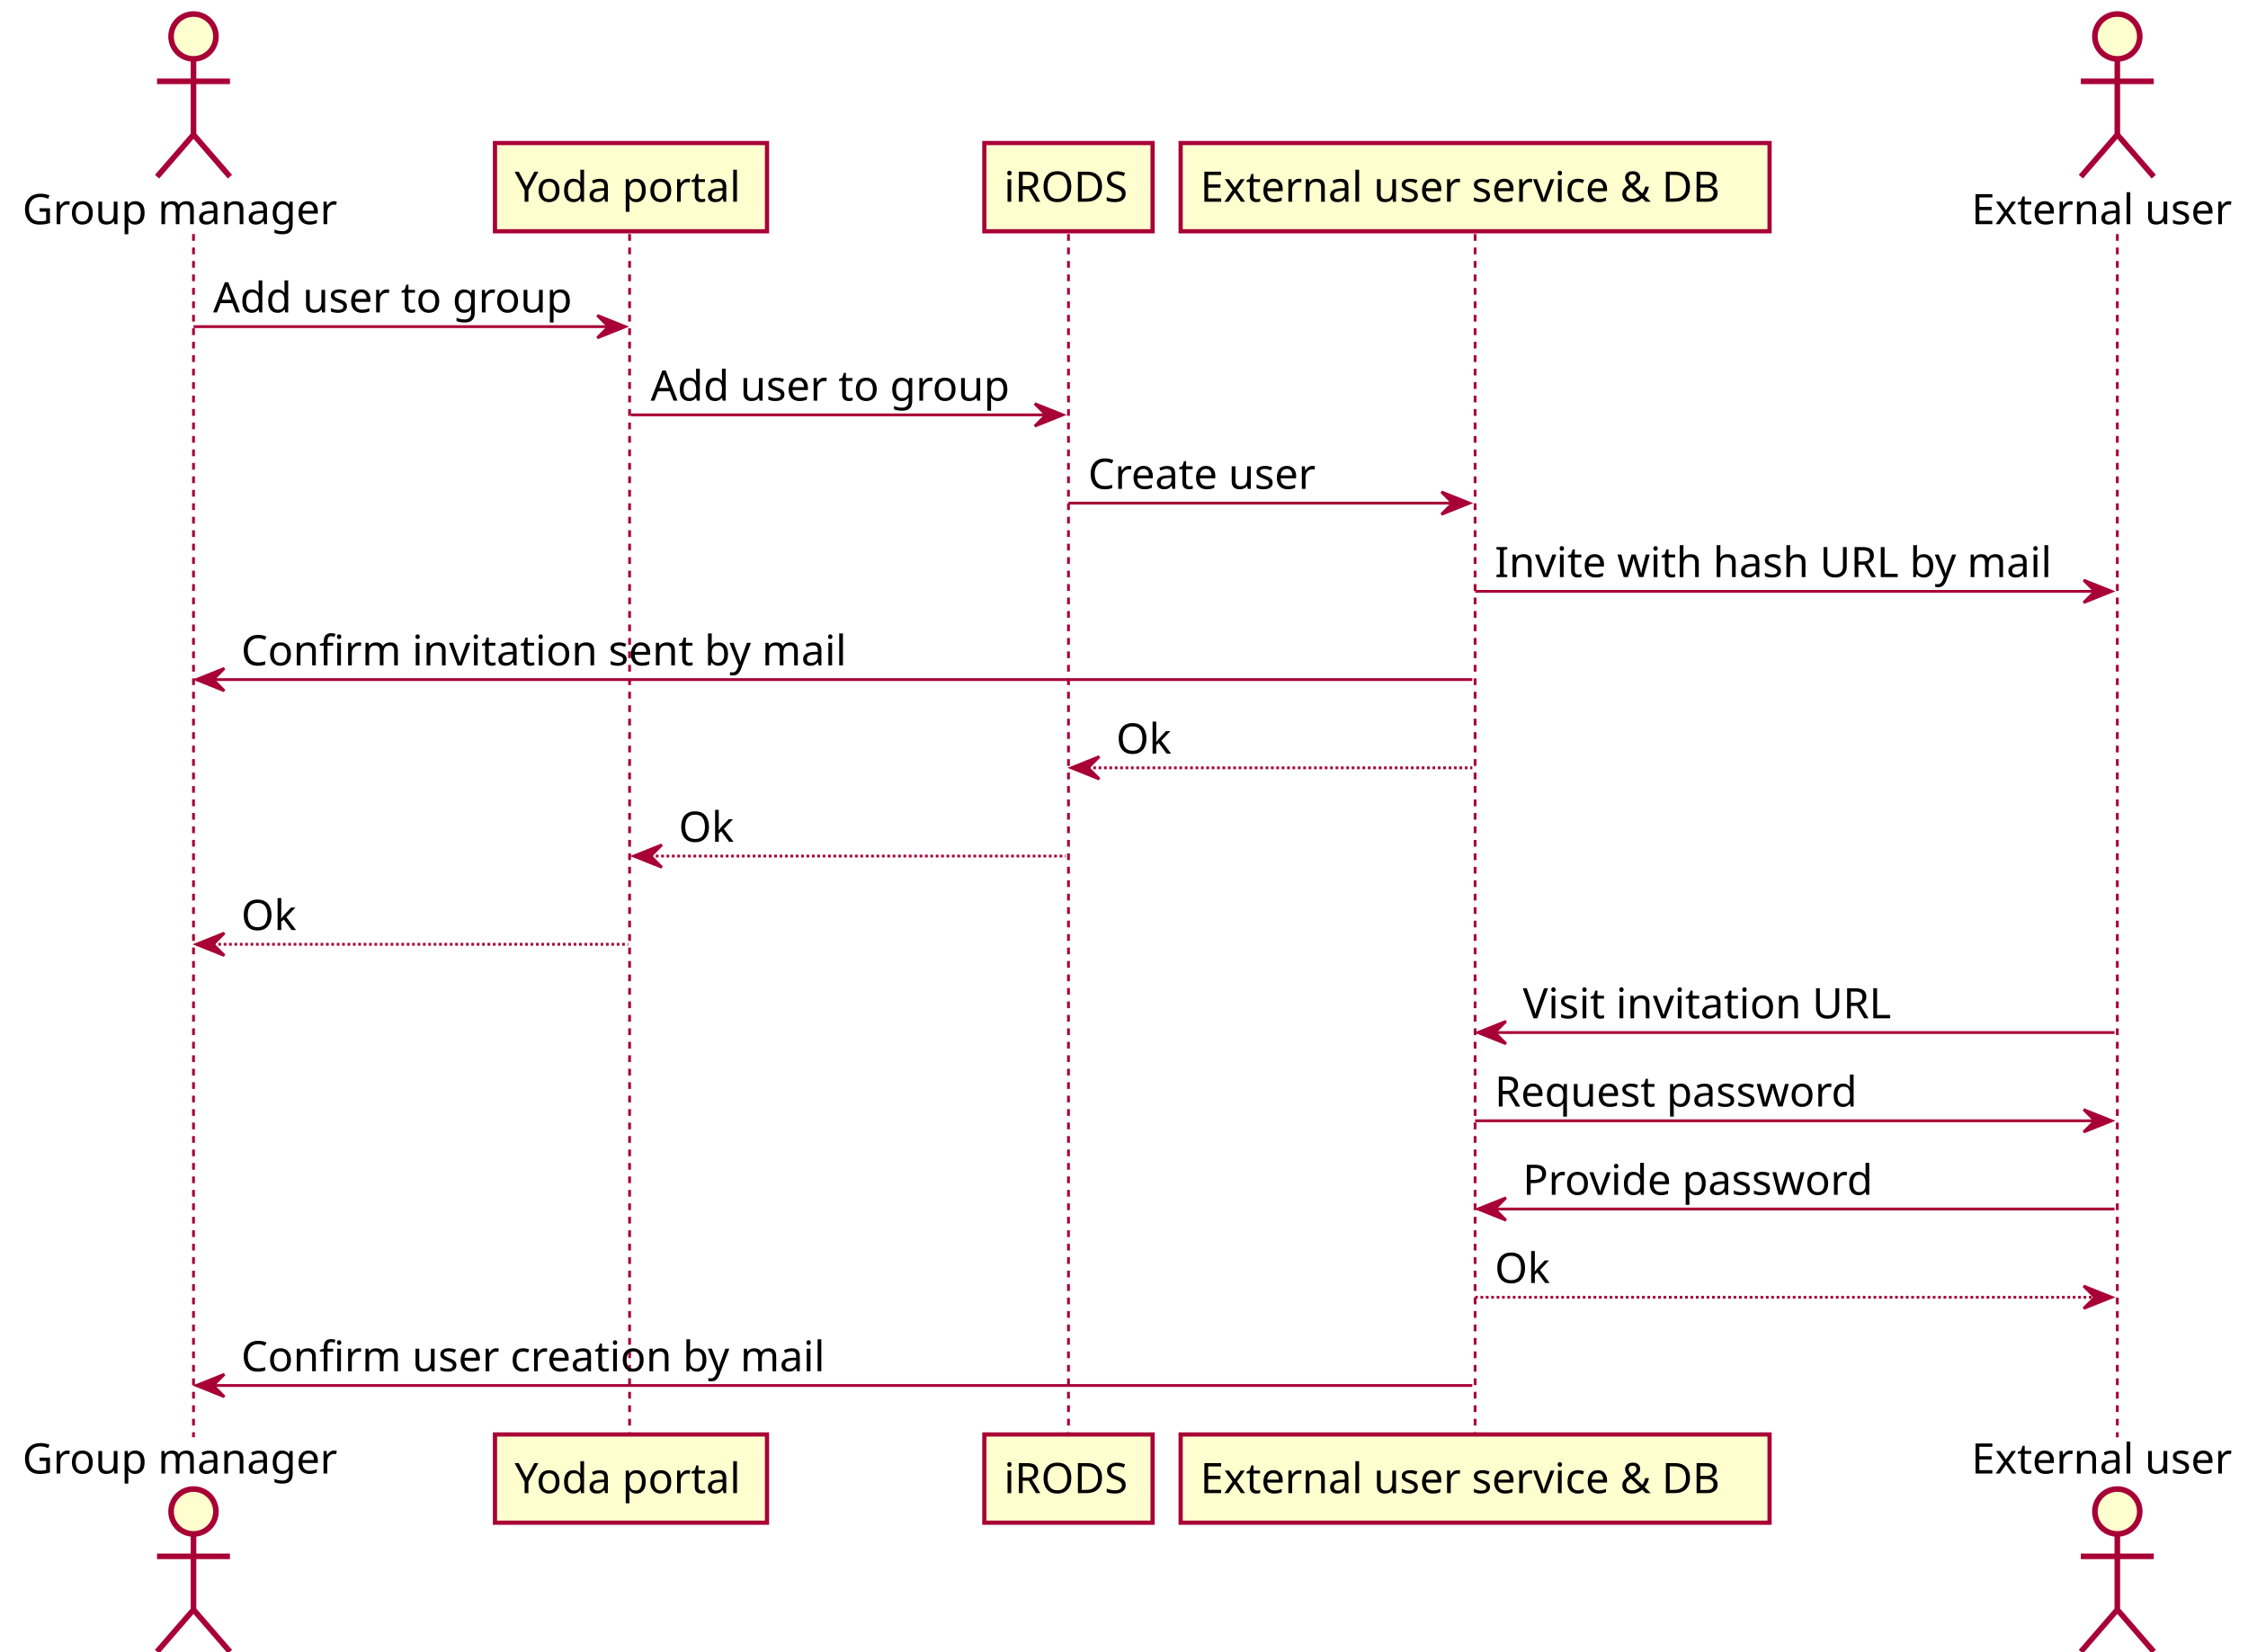
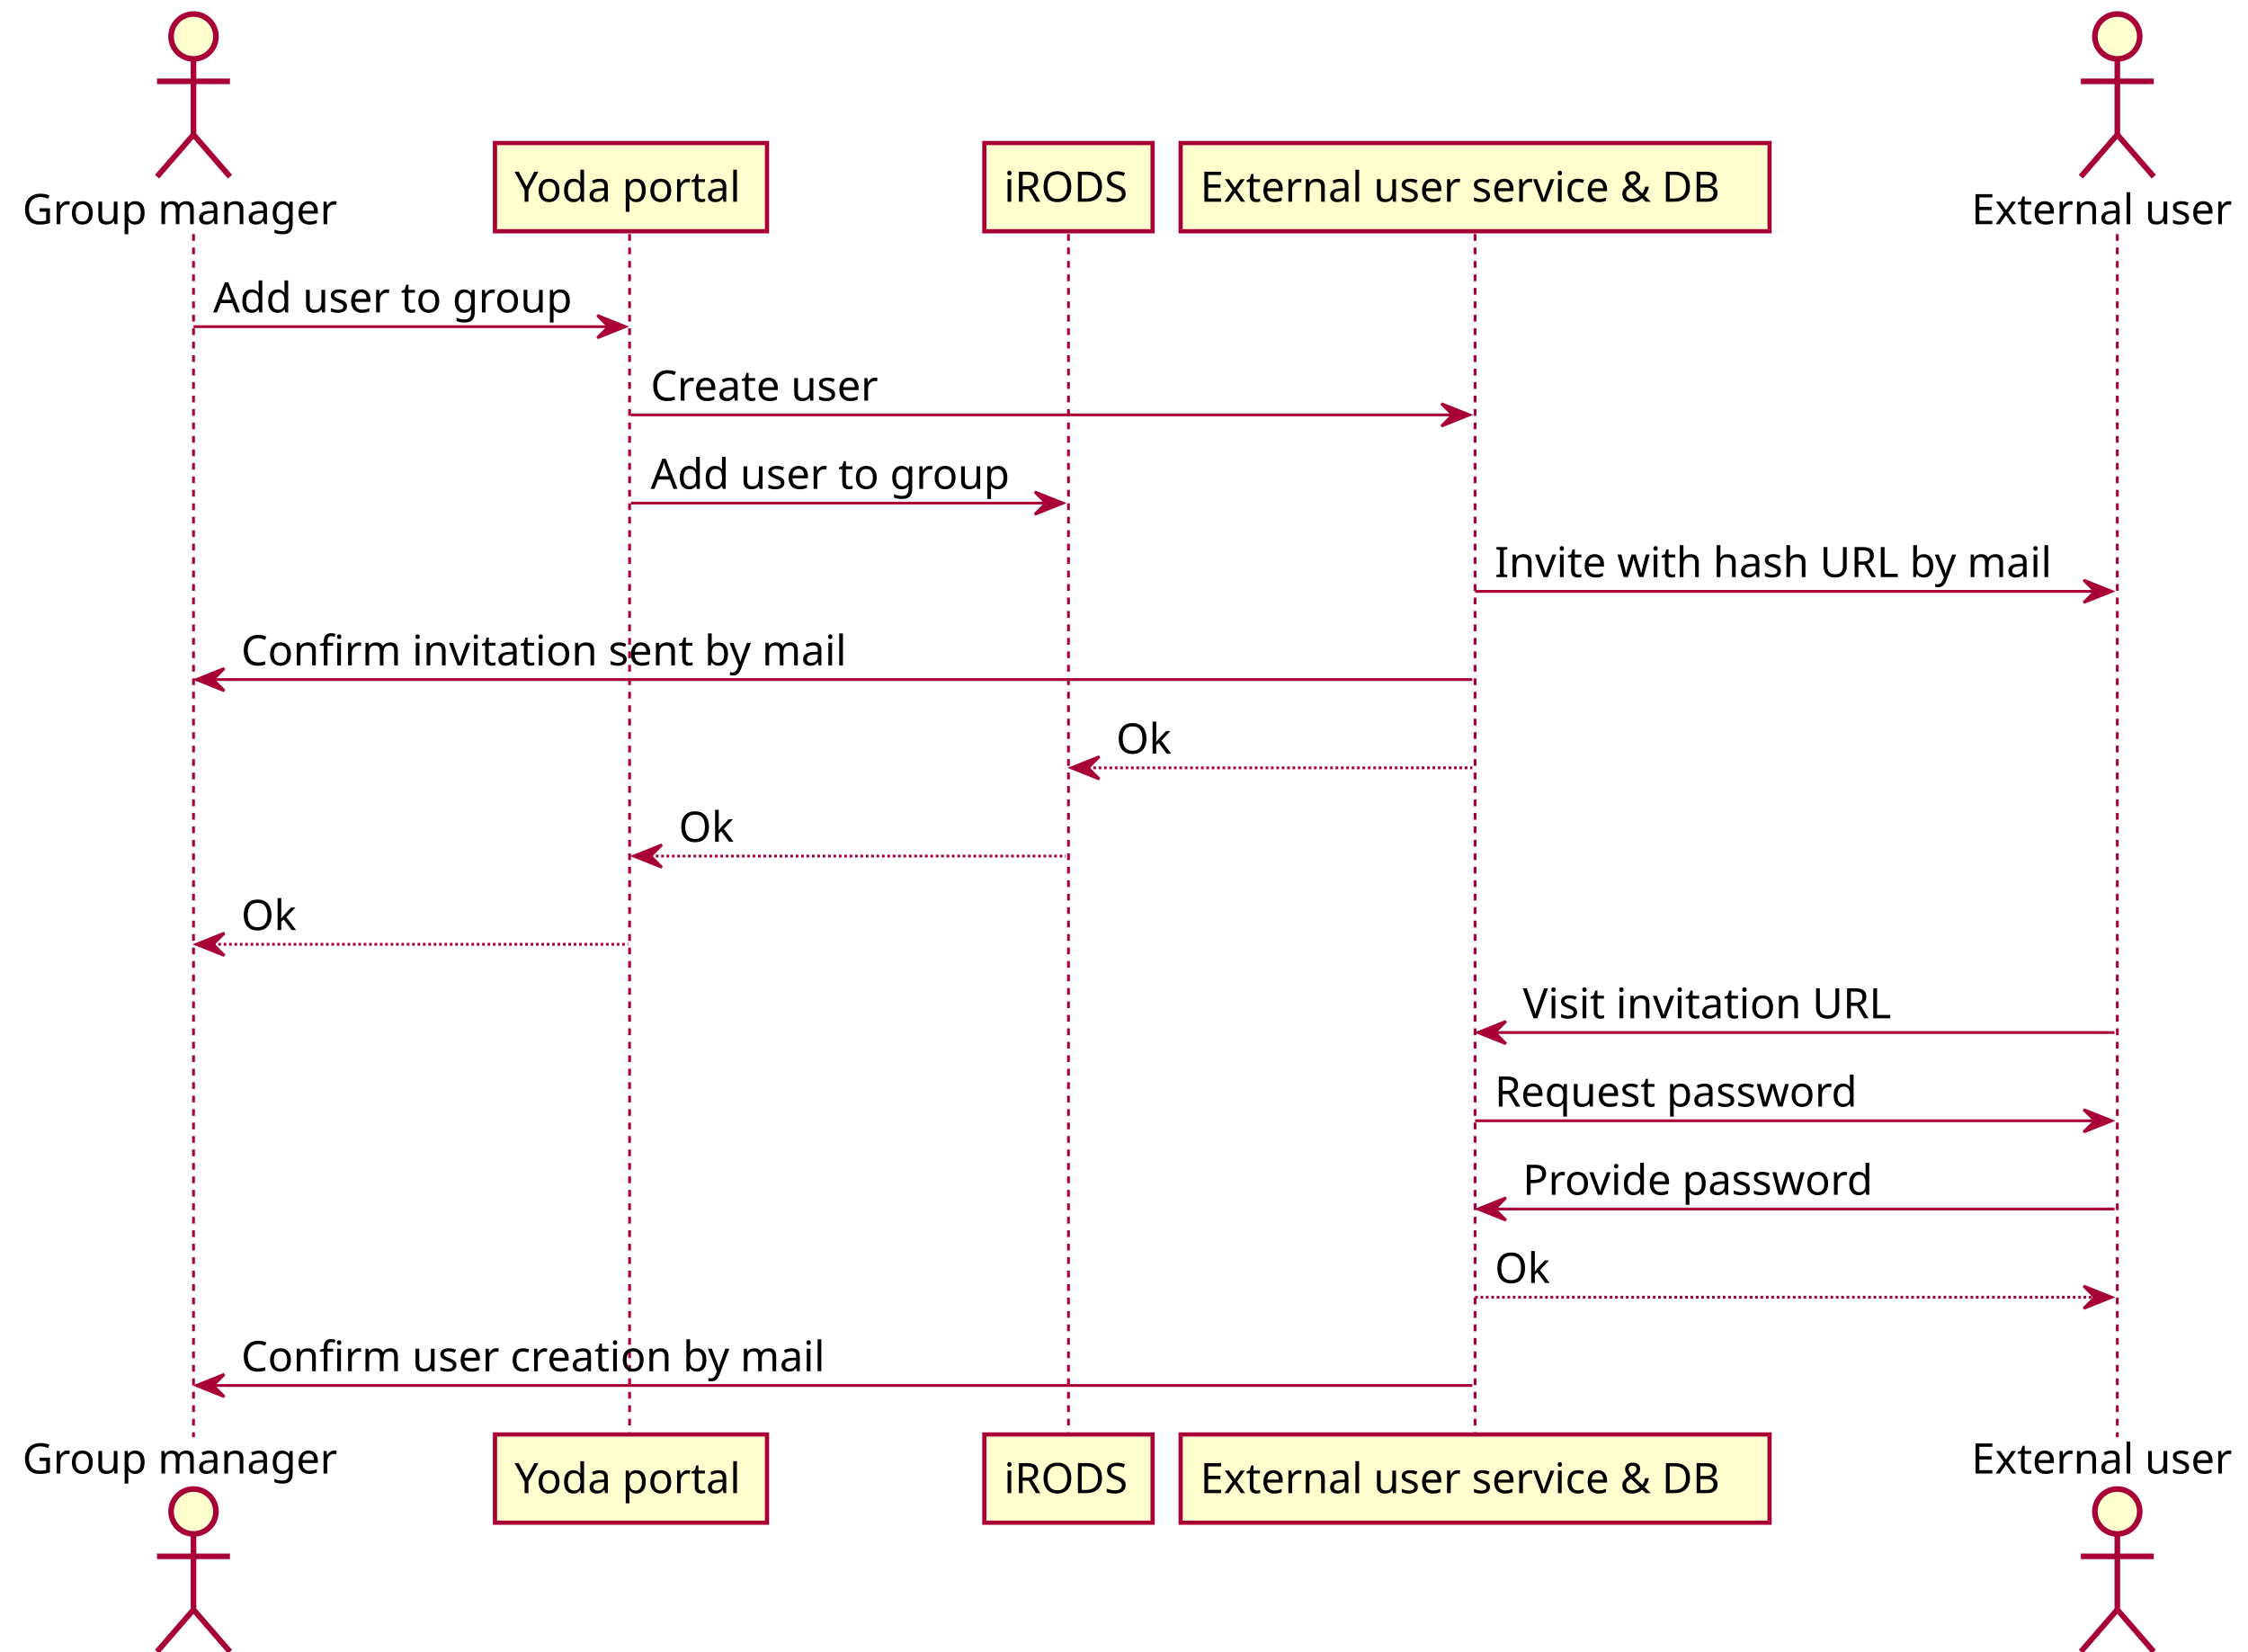
<svg xmlns="http://www.w3.org/2000/svg" height="1227.083px" style="width:1670px;height:1227px;" version="1.1" viewBox="0 0 1670 1227" width="1670.833px">
  <defs />
  <g>
    <line style="stroke: #A80036; stroke-width: 2.083; stroke-dasharray: 5.0,5.0;" x1="143.75" x2="143.75" y1="173.877" y2="1067.611" />
    <line style="stroke: #A80036; stroke-width: 2.083; stroke-dasharray: 5.0,5.0;" x1="467.708" x2="467.708" y1="173.877" y2="1067.611" />
    <line style="stroke: #A80036; stroke-width: 2.083; stroke-dasharray: 5.0,5.0;" x1="793.75" x2="793.75" y1="173.877" y2="1067.611" />
    <line style="stroke: #A80036; stroke-width: 2.083; stroke-dasharray: 5.0,5.0;" x1="1095.833" x2="1095.833" y1="173.877" y2="1067.611" />
    <line style="stroke: #A80036; stroke-width: 2.083; stroke-dasharray: 5.0,5.0;" x1="1572.917" x2="1572.917" y1="173.877" y2="1067.611" />
    <text fill="#000000" font-family="CMU Serif" font-size="31.25" lengthAdjust="spacingAndGlyphs" textLength="241.667" x="16.667" y="166.507">Group manager</text>
    <ellipse cx="143.75" cy="27.083" fill="#FEFECE" rx="16.667" ry="16.667" style="stroke: #A80036; stroke-width: 4.167;" />
    <path d="M143.75,43.75 L143.75,100 M116.667,60.417 L170.833,60.417 M143.75,100 L116.667,131.25 M143.75,100 L170.833,131.25 " fill="#FEFECE" style="stroke: #A80036; stroke-width: 4.167;" />
    <text fill="#000000" font-family="CMU Serif" font-size="31.25" lengthAdjust="spacingAndGlyphs" textLength="241.667" x="16.667" y="1094.534">Group manager</text>
    <ellipse cx="143.75" cy="1122.738" fill="#FEFECE" rx="16.667" ry="16.667" style="stroke: #A80036; stroke-width: 4.167;" />
    <path d="M143.75,1139.404 L143.75,1195.654 M116.667,1156.071 L170.833,1156.071 M143.75,1195.654 L116.667,1226.904 M143.75,1195.654 L170.833,1226.904 " fill="#FEFECE" style="stroke: #A80036; stroke-width: 4.167;" />
    <rect fill="#FEFECE" height="65.544" style="stroke: #A80036; stroke-width: 3.125;" width="202.083" x="367.708" y="106.25" />
    <text fill="#000000" font-family="CMU Serif" font-size="31.25" lengthAdjust="spacingAndGlyphs" textLength="172.917" x="382.292" y="149.84">Yoda portal</text>
    <rect fill="#FEFECE" height="65.544" style="stroke: #A80036; stroke-width: 3.125;" width="202.083" x="367.708" y="1065.527" />
    <text fill="#000000" font-family="CMU Serif" font-size="31.25" lengthAdjust="spacingAndGlyphs" textLength="172.917" x="382.292" y="1109.118">Yoda portal</text>
    <rect fill="#FEFECE" height="65.544" style="stroke: #A80036; stroke-width: 3.125;" width="125" x="731.25" y="106.25" />
    <text fill="#000000" font-family="CMU Serif" font-size="31.25" lengthAdjust="spacingAndGlyphs" textLength="95.833" x="745.833" y="149.84">iRODS</text>
    <rect fill="#FEFECE" height="65.544" style="stroke: #A80036; stroke-width: 3.125;" width="125" x="731.25" y="1065.527" />
    <text fill="#000000" font-family="CMU Serif" font-size="31.25" lengthAdjust="spacingAndGlyphs" textLength="95.833" x="745.833" y="1109.118">iRODS</text>
    <rect fill="#FEFECE" height="65.544" style="stroke: #A80036; stroke-width: 3.125;" width="437.5" x="877.083" y="106.25" />
    <text fill="#000000" font-family="CMU Serif" font-size="31.25" lengthAdjust="spacingAndGlyphs" textLength="408.333" x="891.667" y="149.84">External user service &amp; DB</text>
    <rect fill="#FEFECE" height="65.544" style="stroke: #A80036; stroke-width: 3.125;" width="437.5" x="877.083" y="1065.527" />
    <text fill="#000000" font-family="CMU Serif" font-size="31.25" lengthAdjust="spacingAndGlyphs" textLength="408.333" x="891.667" y="1109.118">External user service &amp; DB</text>
    <text fill="#000000" font-family="CMU Serif" font-size="31.25" lengthAdjust="spacingAndGlyphs" textLength="204.167" x="1464.583" y="166.507">External user</text>
    <ellipse cx="1572.917" cy="27.083" fill="#FEFECE" rx="16.667" ry="16.667" style="stroke: #A80036; stroke-width: 4.167;" />
    <path d="M1572.917,43.75 L1572.917,100 M1545.833,60.417 L1600,60.417 M1572.917,100 L1545.833,131.25 M1572.917,100 L1600,131.25 " fill="#FEFECE" style="stroke: #A80036; stroke-width: 4.167;" />
    <text fill="#000000" font-family="CMU Serif" font-size="31.25" lengthAdjust="spacingAndGlyphs" textLength="204.167" x="1464.583" y="1094.534">External user</text>
    <ellipse cx="1572.917" cy="1122.738" fill="#FEFECE" rx="16.667" ry="16.667" style="stroke: #A80036; stroke-width: 4.167;" />
    <path d="M1572.917,1139.404 L1572.917,1195.654 M1545.833,1156.071 L1600,1156.071 M1572.917,1195.654 L1545.833,1226.904 M1572.917,1195.654 L1600,1226.904 " fill="#FEFECE" style="stroke: #A80036; stroke-width: 4.167;" />
    <polygon fill="#A80036" points="443.75,234.294,464.583,242.627,443.75,250.96,452.083,242.627" style="stroke: #A80036; stroke-width: 2.083;" />
    <line style="stroke: #A80036; stroke-width: 2.083;" x1="143.75" x2="456.25" y1="242.627" y2="242.627" />
    <text fill="#000000" font-family="CMU Serif" font-size="31.25" lengthAdjust="spacingAndGlyphs" textLength="275" x="158.333" y="232.051">Add user to group</text>
-     <polygon fill="#A80036" points="768.75,299.837,789.583,308.171,768.75,316.504,777.083,308.171" style="stroke: #A80036; stroke-width: 2.083;" />
-     <line style="stroke: #A80036; stroke-width: 2.083;" x1="468.75" x2="781.25" y1="308.171" y2="308.171" />
-     <text fill="#000000" font-family="CMU Serif" font-size="31.25" lengthAdjust="spacingAndGlyphs" textLength="275" x="483.333" y="297.594">Add user to group</text>
-     <polygon fill="#A80036" points="1070.833,365.381,1091.667,373.714,1070.833,382.048,1079.167,373.714" style="stroke: #A80036; stroke-width: 2.083;" />
-     <line style="stroke: #A80036; stroke-width: 2.083;" x1="793.75" x2="1083.333" y1="373.714" y2="373.714" />
-     <text fill="#000000" font-family="CMU Serif" font-size="31.25" lengthAdjust="spacingAndGlyphs" textLength="179.167" x="808.333" y="363.138">Create user</text>
+     <polygon fill="#A80036" points="1070.833,299.837,1091.667,308.171,1070.833,316.504,1079.167,308.171" style="stroke: #A80036; stroke-width: 2.083;" />
+     <line style="stroke: #A80036; stroke-width: 2.083;" x1="468.75" x2="1083.333" y1="308.171" y2="308.171" />
+     <text fill="#000000" font-family="CMU Serif" font-size="31.25" lengthAdjust="spacingAndGlyphs" textLength="179.167" x="483.333" y="297.594">Create user</text>
+     <polygon fill="#A80036" points="768.75,365.381,789.583,373.714,768.75,382.048,777.083,373.714" style="stroke: #A80036; stroke-width: 2.083;" />
+     <line style="stroke: #A80036; stroke-width: 2.083;" x1="468.75" x2="781.25" y1="373.714" y2="373.714" />
+     <text fill="#000000" font-family="CMU Serif" font-size="31.25" lengthAdjust="spacingAndGlyphs" textLength="275" x="483.333" y="363.138">Add user to group</text>
    <polygon fill="#A80036" points="1547.917,430.925,1568.75,439.258,1547.917,447.591,1556.25,439.258" style="stroke: #A80036; stroke-width: 2.083;" />
    <line style="stroke: #A80036; stroke-width: 2.083;" x1="1095.833" x2="1560.417" y1="439.258" y2="439.258" />
    <text fill="#000000" font-family="CMU Serif" font-size="31.25" lengthAdjust="spacingAndGlyphs" textLength="427.083" x="1110.417" y="428.681">Invite with hash URL by mail</text>
    <polygon fill="#A80036" points="166.667,496.468,145.833,504.801,166.667,513.135,158.333,504.801" style="stroke: #A80036; stroke-width: 2.083;" />
    <line style="stroke: #A80036; stroke-width: 2.083;" x1="154.167" x2="1093.75" y1="504.801" y2="504.801" />
    <text fill="#000000" font-family="CMU Serif" font-size="31.25" lengthAdjust="spacingAndGlyphs" textLength="460.417" x="179.167" y="494.225">Confirm invitation sent by mail</text>
    <polygon fill="#A80036" points="816.667,562.012,795.833,570.345,816.667,578.678,808.333,570.345" style="stroke: #A80036; stroke-width: 2.083;" />
    <line style="stroke: #A80036; stroke-width: 2.083; stroke-dasharray: 2.0,2.0;" x1="804.167" x2="1093.75" y1="570.345" y2="570.345" />
    <text fill="#000000" font-family="CMU Serif" font-size="31.25" lengthAdjust="spacingAndGlyphs" textLength="41.667" x="829.167" y="559.769">Ok</text>
    <polygon fill="#A80036" points="491.667,627.555,470.833,635.889,491.667,644.222,483.333,635.889" style="stroke: #A80036; stroke-width: 2.083;" />
    <line style="stroke: #A80036; stroke-width: 2.083; stroke-dasharray: 2.0,2.0;" x1="479.167" x2="791.667" y1="635.889" y2="635.889" />
    <text fill="#000000" font-family="CMU Serif" font-size="31.25" lengthAdjust="spacingAndGlyphs" textLength="41.667" x="504.167" y="625.312">Ok</text>
    <polygon fill="#A80036" points="166.667,693.099,145.833,701.432,166.667,709.766,158.333,701.432" style="stroke: #A80036; stroke-width: 2.083;" />
    <line style="stroke: #A80036; stroke-width: 2.083; stroke-dasharray: 2.0,2.0;" x1="154.167" x2="466.667" y1="701.432" y2="701.432" />
    <text fill="#000000" font-family="CMU Serif" font-size="31.25" lengthAdjust="spacingAndGlyphs" textLength="41.667" x="179.167" y="690.856">Ok</text>
    <polygon fill="#A80036" points="1118.75,758.643,1097.917,766.976,1118.75,775.309,1110.417,766.976" style="stroke: #A80036; stroke-width: 2.083;" />
    <line style="stroke: #A80036; stroke-width: 2.083;" x1="1106.25" x2="1570.833" y1="766.976" y2="766.976" />
    <text fill="#000000" font-family="CMU Serif" font-size="31.25" lengthAdjust="spacingAndGlyphs" textLength="279.167" x="1131.25" y="756.399">Visit invitation URL</text>
    <polygon fill="#A80036" points="1547.917,824.186,1568.75,832.519,1547.917,840.853,1556.25,832.519" style="stroke: #A80036; stroke-width: 2.083;" />
    <line style="stroke: #A80036; stroke-width: 2.083;" x1="1095.833" x2="1560.417" y1="832.519" y2="832.519" />
    <text fill="#000000" font-family="CMU Serif" font-size="31.25" lengthAdjust="spacingAndGlyphs" textLength="283.333" x="1110.417" y="821.943">Request password</text>
    <polygon fill="#A80036" points="1118.75,889.73,1097.917,898.063,1118.75,906.396,1110.417,898.063" style="stroke: #A80036; stroke-width: 2.083;" />
    <line style="stroke: #A80036; stroke-width: 2.083;" x1="1106.25" x2="1570.833" y1="898.063" y2="898.063" />
    <text fill="#000000" font-family="CMU Serif" font-size="31.25" lengthAdjust="spacingAndGlyphs" textLength="268.75" x="1131.25" y="887.487">Provide password</text>
    <polygon fill="#A80036" points="1547.917,955.273,1568.75,963.607,1547.917,971.94,1556.25,963.607" style="stroke: #A80036; stroke-width: 2.083;" />
    <line style="stroke: #A80036; stroke-width: 2.083; stroke-dasharray: 2.0,2.0;" x1="1095.833" x2="1560.417" y1="963.607" y2="963.607" />
    <text fill="#000000" font-family="CMU Serif" font-size="31.25" lengthAdjust="spacingAndGlyphs" textLength="41.667" x="1110.417" y="953.03">Ok</text>
    <polygon fill="#A80036" points="166.667,1020.817,145.833,1029.15,166.667,1037.484,158.333,1029.15" style="stroke: #A80036; stroke-width: 2.083;" />
    <line style="stroke: #A80036; stroke-width: 2.083;" x1="154.167" x2="1093.75" y1="1029.15" y2="1029.15" />
    <text fill="#000000" font-family="CMU Serif" font-size="31.25" lengthAdjust="spacingAndGlyphs" textLength="447.917" x="179.167" y="1018.574">Confirm user creation by mail</text>
  </g>
</svg>
